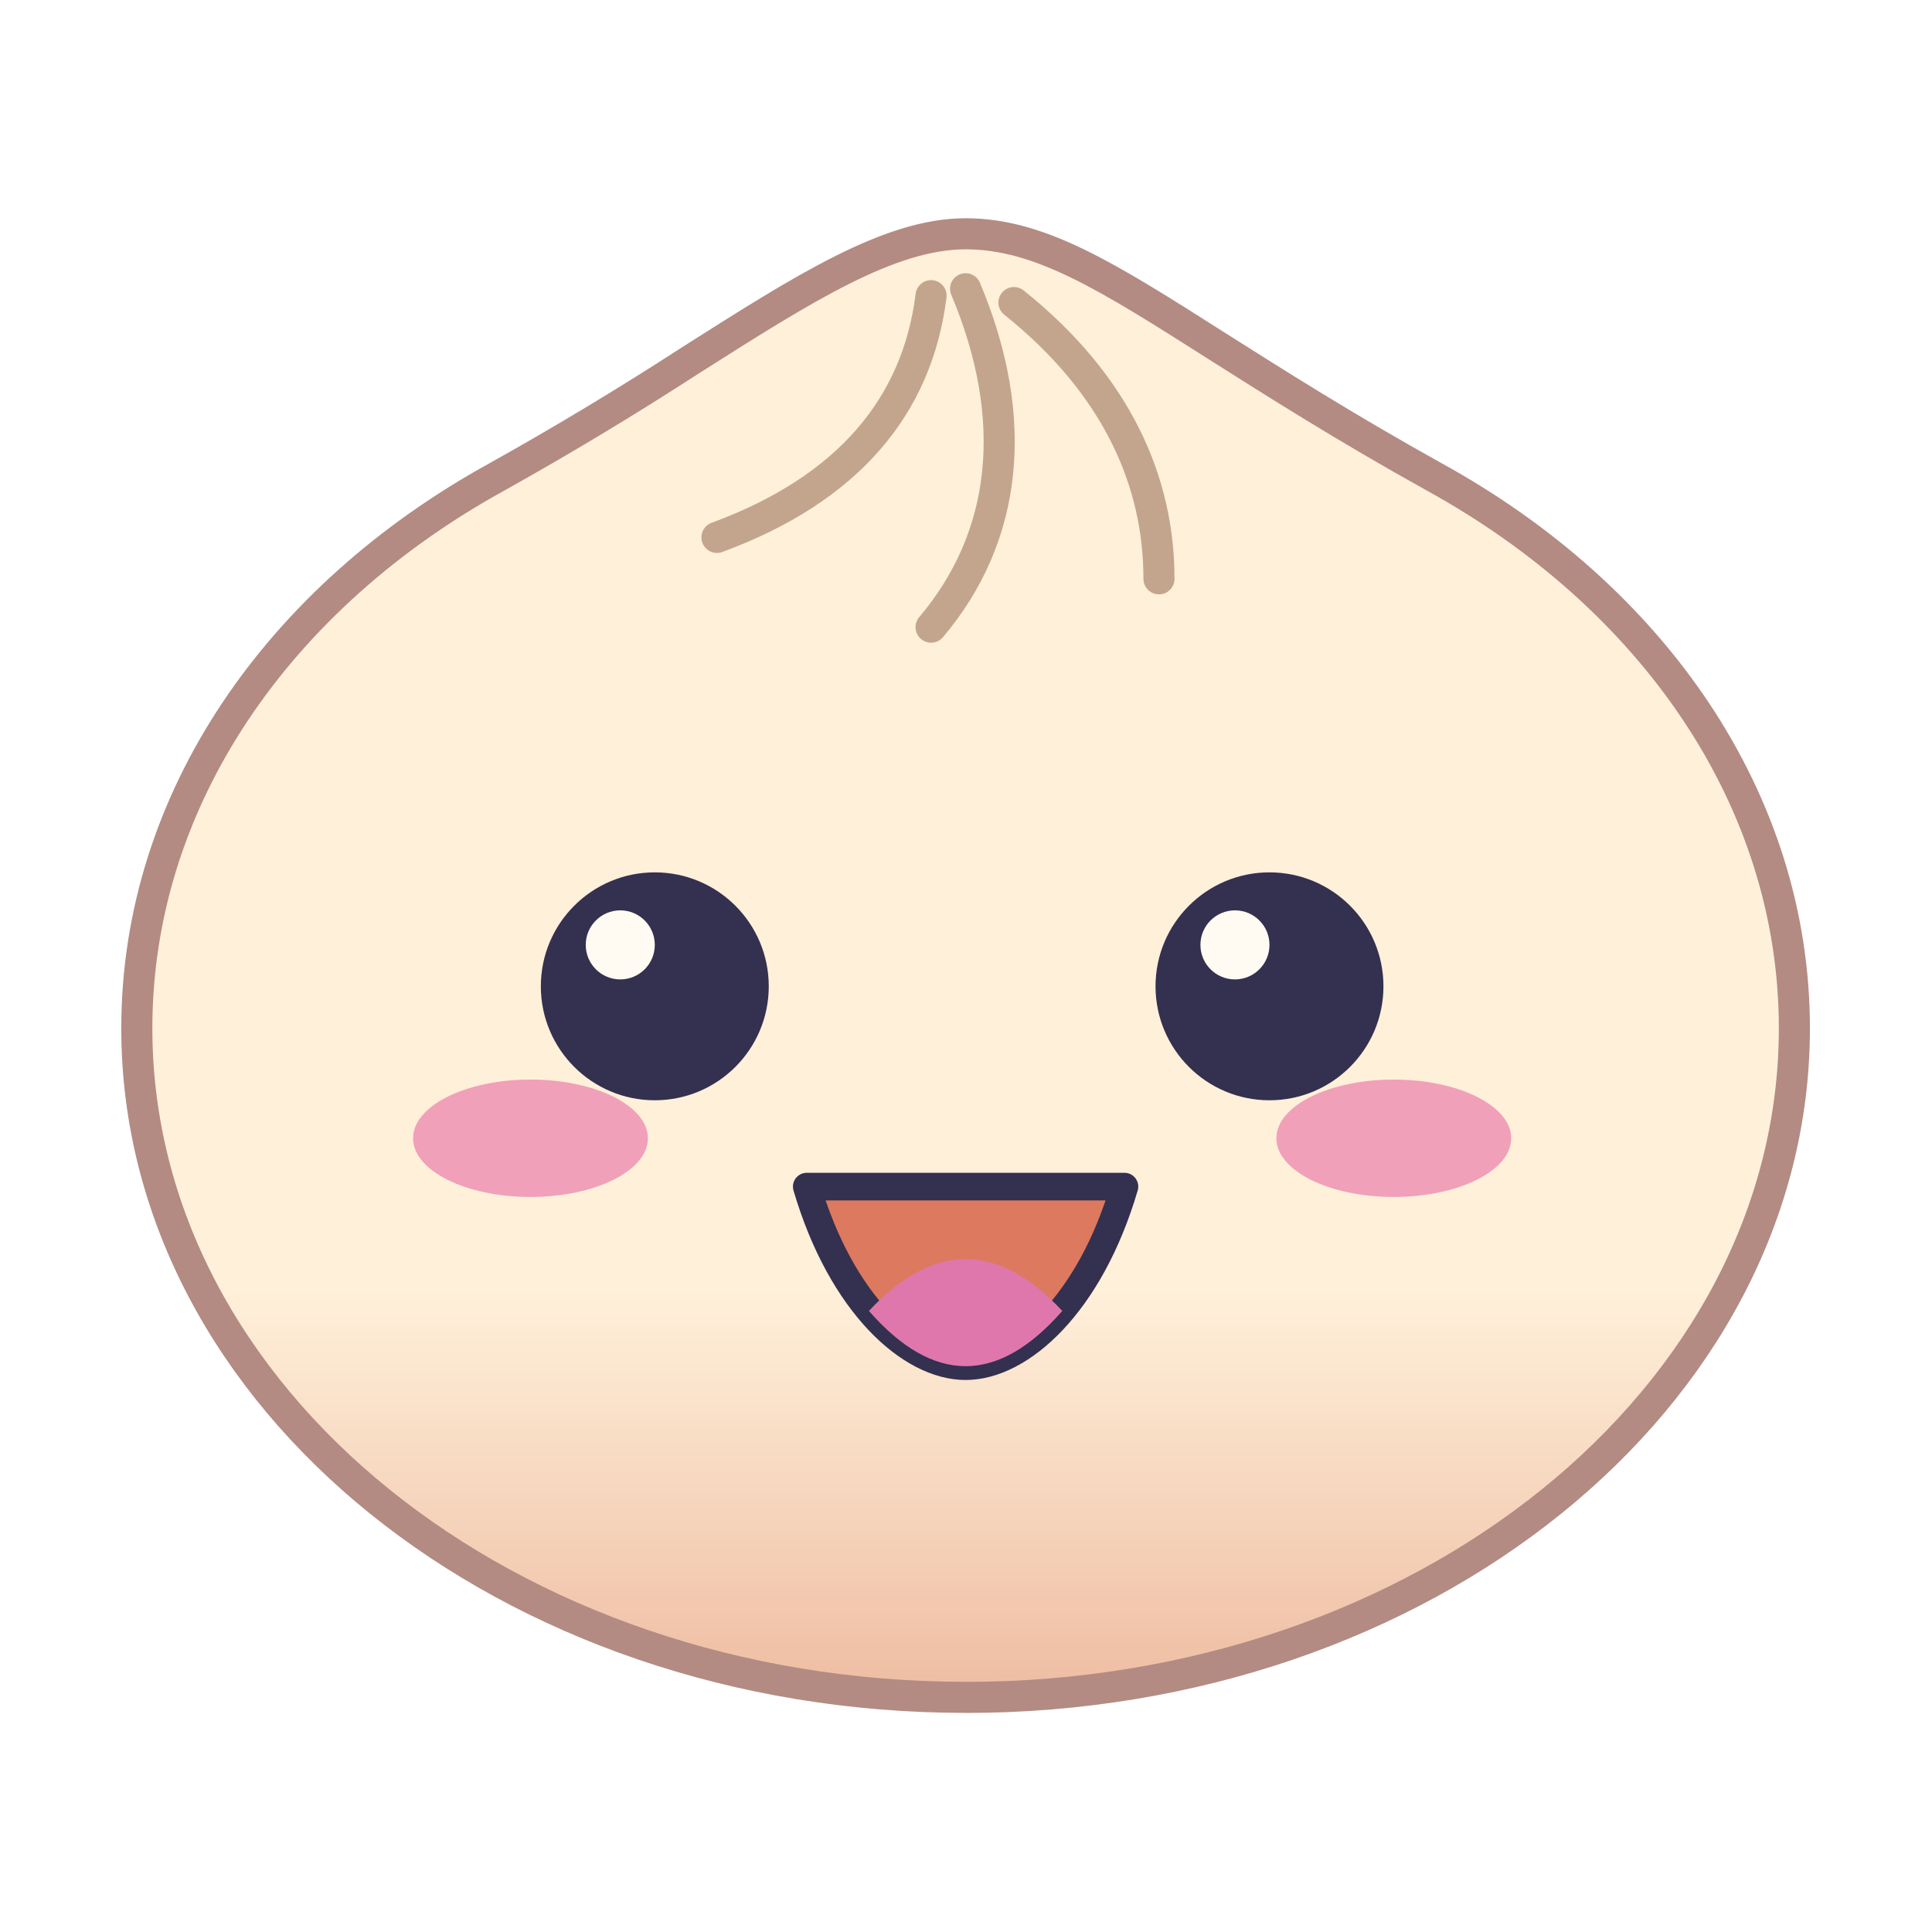
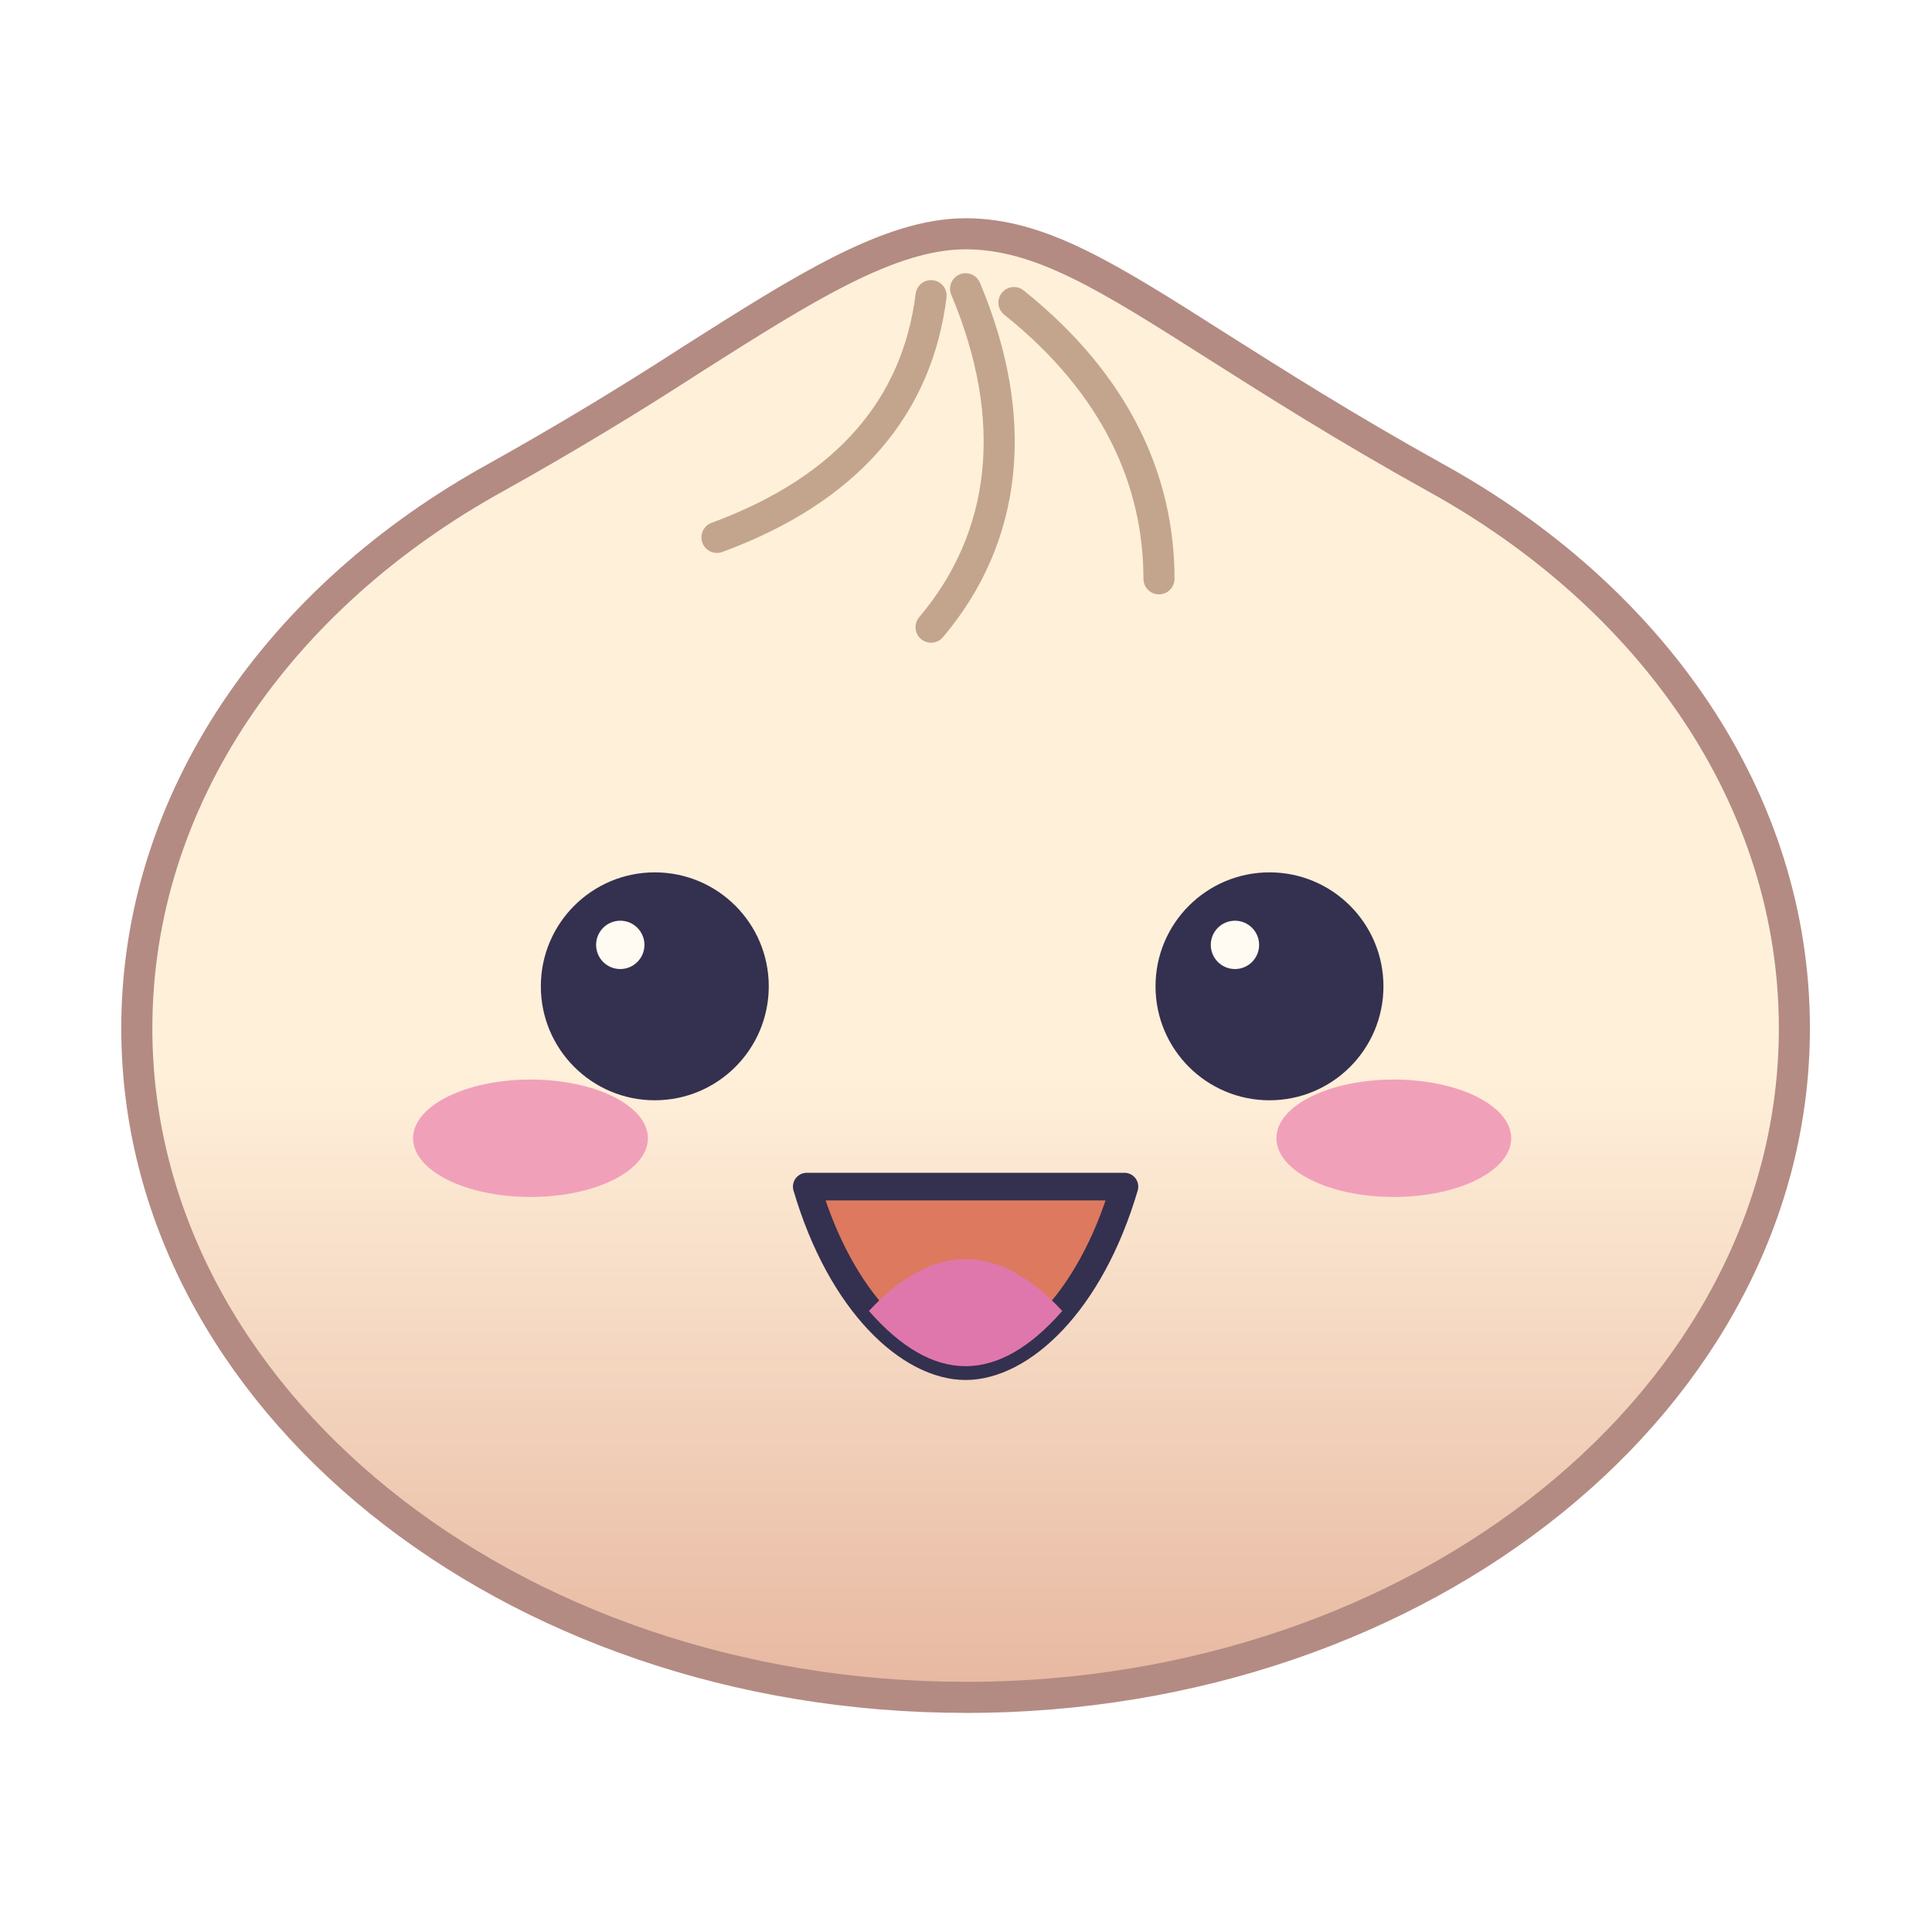
<svg xmlns="http://www.w3.org/2000/svg" width="64" height="64" viewBox="0 0 64 64">
  <g id="frameless-artwork" transform="translate(-1.852732 -1.852732) scale(1.064133)">
    <defs>
      <linearGradient id="enamel" x1="0" y1="0" x2=".6" y2="1">
-         <stop stop-color="#f5c3ca" />
+         <stop stop-color="#f4c8d7" />
        <stop offset=".4" stop-color="#e88bb6" />
-         <stop offset="1" stop-color="#a4688f" />
+         <stop offset="1" stop-color="#b94e87" />
      </linearGradient>
      <linearGradient id="ink" x1="0" y1="0" x2="1" y2="1">
-         <stop stop-color="#f3b6c0" />
+         <stop stop-color="#f4c8d7" />
        <stop offset=".6" stop-color="#e56ea1" />
-         <stop offset="1" stop-color="#a25682" />
+         <stop offset="1" stop-color="#b39bd9" />
      </linearGradient>
      <linearGradient id="gem" x1="0" y1="0" x2="1" y2="1">
-         <stop stop-color="#ceb7cc" />
+         <stop stop-color="#d9c3f2" />
        <stop offset=".5" stop-color="#9272ba" />
-         <stop offset="1" stop-color="#6e5991" />
+         <stop offset="1" stop-color="#71385f" />
      </linearGradient>
    </defs>
    <g stroke-linecap="round" stroke-linejoin="round" />
-     <g data-material="authored">
-       <defs>
-         <linearGradient id="dough" x1="12" y1="2" x2="12" y2="23" gradientUnits="userSpaceOnUse">
-           <stop stop-color="#fff0da" />
-           <stop offset=".7" stop-color="#fff0da" />
-           <stop offset="1" stop-color="#edb99e" />
-         </linearGradient>
-       </defs>
-       <g transform="translate(6 6) scale(2.15)">
-         <path d="M12 22.596c6.628 0 12-4.338 12-9.688 0-3.318-2.057-6.248-5.219-7.986-1.286-.715-2.297-1.357-3.139-1.89C14.058 2.025 13.08 1.404 12 1.404c-1.097 0-2.334.785-3.966 1.821a49.92 49.92 0 0 1-2.816 1.697C2.057 6.66 0 9.59 0 12.908c0 5.35 5.372 9.687 12 9.687v.001Z" fill="url(#dough)" stroke="#b38b83" stroke-width=".45" stroke-linejoin="round" />
-         <g fill="none" stroke="#c3a58d" stroke-width=".45" stroke-linecap="round">
-           <path d="M11.5 2.3c-.2 1.6-1.2 2.8-3.1 3.5" />
-           <path d="M12 2.2c.8 1.9.6 3.6-.5 4.9" />
-           <path d="M12.7 2.4c1.5 1.2 2.1 2.6 2.1 4" />
+     <defs>
+       <linearGradient id="s-paper" gradientUnits="userSpaceOnUse" x1="15" y1="8" x2="43" y2="58">
+         <stop stop-color="#fff0da" />
+         <stop offset="1" stop-color="#d7cbd3" />
+       </linearGradient>
+       <linearGradient id="s-jade" gradientUnits="userSpaceOnUse" x1="15" y1="8" x2="43" y2="58">
+         <stop stop-color="#88cdb9" />
+         <stop offset="1" stop-color="#44878c" />
+       </linearGradient>
+       <linearGradient id="s-blue" gradientUnits="userSpaceOnUse" x1="15" y1="8" x2="43" y2="58">
+         <stop stop-color="#9ab8d8" />
+         <stop offset="1" stop-color="#5d74a5" />
+       </linearGradient>
+       <linearGradient id="s-violet" gradientUnits="userSpaceOnUse" x1="15" y1="8" x2="43" y2="58">
+         <stop stop-color="#b3a1d9" />
+         <stop offset="1" stop-color="#8274a9" />
+       </linearGradient>
+       <linearGradient id="s-rose" gradientUnits="userSpaceOnUse" x1="15" y1="8" x2="43" y2="58">
+         <stop stop-color="#eca2bc" />
+         <stop offset="1" stop-color="#b66696" />
+       </linearGradient>
+       <linearGradient id="s-copper" gradientUnits="userSpaceOnUse" x1="15" y1="8" x2="43" y2="58">
+         <stop stop-color="#f0c582" />
+         <stop offset="1" stop-color="#d59965" />
+       </linearGradient>
+       <linearGradient id="s-steel" gradientUnits="userSpaceOnUse" x1="15" y1="8" x2="43" y2="58">
+         <stop stop-color="#cbd9d9" />
+         <stop offset="1" stop-color="#8298b0" />
+       </linearGradient>
+       <linearGradient id="s-coral" gradientUnits="userSpaceOnUse" x1="15" y1="8" x2="43" y2="58">
+         <stop stop-color="#ef9b83" />
+         <stop offset="1" stop-color="#cc697c" />
+       </linearGradient>
+       <linearGradient id="screen-glass" gradientUnits="userSpaceOnUse" x1="32" y1="10" x2="32" y2="45">
+         <stop stop-color="#42516c" />
+         <stop offset="1" stop-color="#29283e" />
+       </linearGradient>
+       <linearGradient id="rubber-handle" gradientUnits="userSpaceOnUse" x1="32" y1="8" x2="32" y2="24">
+         <stop stop-color="#ee9c91" />
+         <stop offset=".45" stop-color="#e87f8d" />
+         <stop offset="1" stop-color="#b85c7b" />
+       </linearGradient>
+     </defs>
+     <g data-material="authored" stroke-linecap="round" stroke-linejoin="round">
+       <g data-material="authored">
+         <defs>
+           <linearGradient id="bun-dough" x1="12" y1="2" x2="12" y2="23" gradientUnits="userSpaceOnUse">
+             <stop stop-color="#fff0da" />
+             <stop offset=".55" stop-color="#fff0da" />
+             <stop offset="1" stop-color="#e6b59e" />
+           </linearGradient>
+         </defs>
+         <g transform="translate(6 6) scale(2.15)">
+           <path d="M12 22.596c6.628 0 12-4.338 12-9.688 0-3.318-2.057-6.248-5.219-7.986-1.286-.715-2.297-1.357-3.139-1.89C14.058 2.025 13.08 1.404 12 1.404c-1.097 0-2.334.785-3.966 1.821a49.92 49.92 0 0 1-2.816 1.697C2.057 6.66 0 9.59 0 12.908c0 5.35 5.372 9.687 12 9.687v.001Z" fill="url(#bun-dough)" stroke="#b38b83" stroke-width=".45" stroke-linejoin="round" />
+           <g fill="none" stroke="#c3a58d" stroke-width=".45" stroke-linecap="round">
+             <path d="M11.5 2.3c-.2 1.6-1.2 2.8-3.1 3.5" />
+             <path d="M12 2.2c.8 1.9.6 3.6-.5 4.9" />
+             <path d="M12.7 2.4c1.5 1.2 2.1 2.6 2.1 4" />
+           </g>
+           <ellipse cx="5.7" cy="14.5" rx="1.7" ry=".85" fill="#f1a0b9" />
+           <ellipse cx="18.2" cy="14.5" rx="1.7" ry=".85" fill="#f1a0b9" />
+           <g fill="#34304f">
+             <circle cx="7.5" cy="12.3" r="1.65" />
+             <circle cx="16.4" cy="12.3" r="1.65" />
+           </g>
+           <g fill="#fffaf2">
+             <circle cx="7" cy="11.7" r=".35" />
+             <circle cx="15.9" cy="11.7" r=".35" />
+           </g>
+           <path d="M9.7 15.2h4.6c-.5 1.7-1.5 2.6-2.3 2.6s-1.8-.9-2.3-2.6Z" fill="#dd795f" stroke="#34304f" stroke-width=".4" stroke-linejoin="round" />
+           <path d="M10.6 17q1.4-1.5 2.8 0-.7.8-1.4.8t-1.4-.8Z" fill="#df77ac" />
        </g>
-         <ellipse cx="5.7" cy="14.5" rx="1.7" ry=".85" fill="#f1a0b9" />
-         <ellipse cx="18.2" cy="14.5" rx="1.7" ry=".85" fill="#f1a0b9" />
-         <g fill="#34304f">
-           <circle cx="7.5" cy="12.3" r="1.65" />
-           <circle cx="16.4" cy="12.3" r="1.65" />
-         </g>
-         <g fill="#fffaf2">
-           <circle cx="7" cy="11.7" r=".5" />
-           <circle cx="15.9" cy="11.7" r=".5" />
-         </g>
-         <path d="M9.7 15.2h4.6c-.5 1.7-1.5 2.6-2.3 2.6s-1.8-.9-2.3-2.6Z" fill="#dd795f" stroke="#34304f" stroke-width=".4" stroke-linejoin="round" />
-         <path d="M10.6 17q1.4-1.5 2.8 0-.7.8-1.4.8t-1.4-.8Z" fill="#df77ac" />
      </g>
    </g>
  </g>
</svg>
